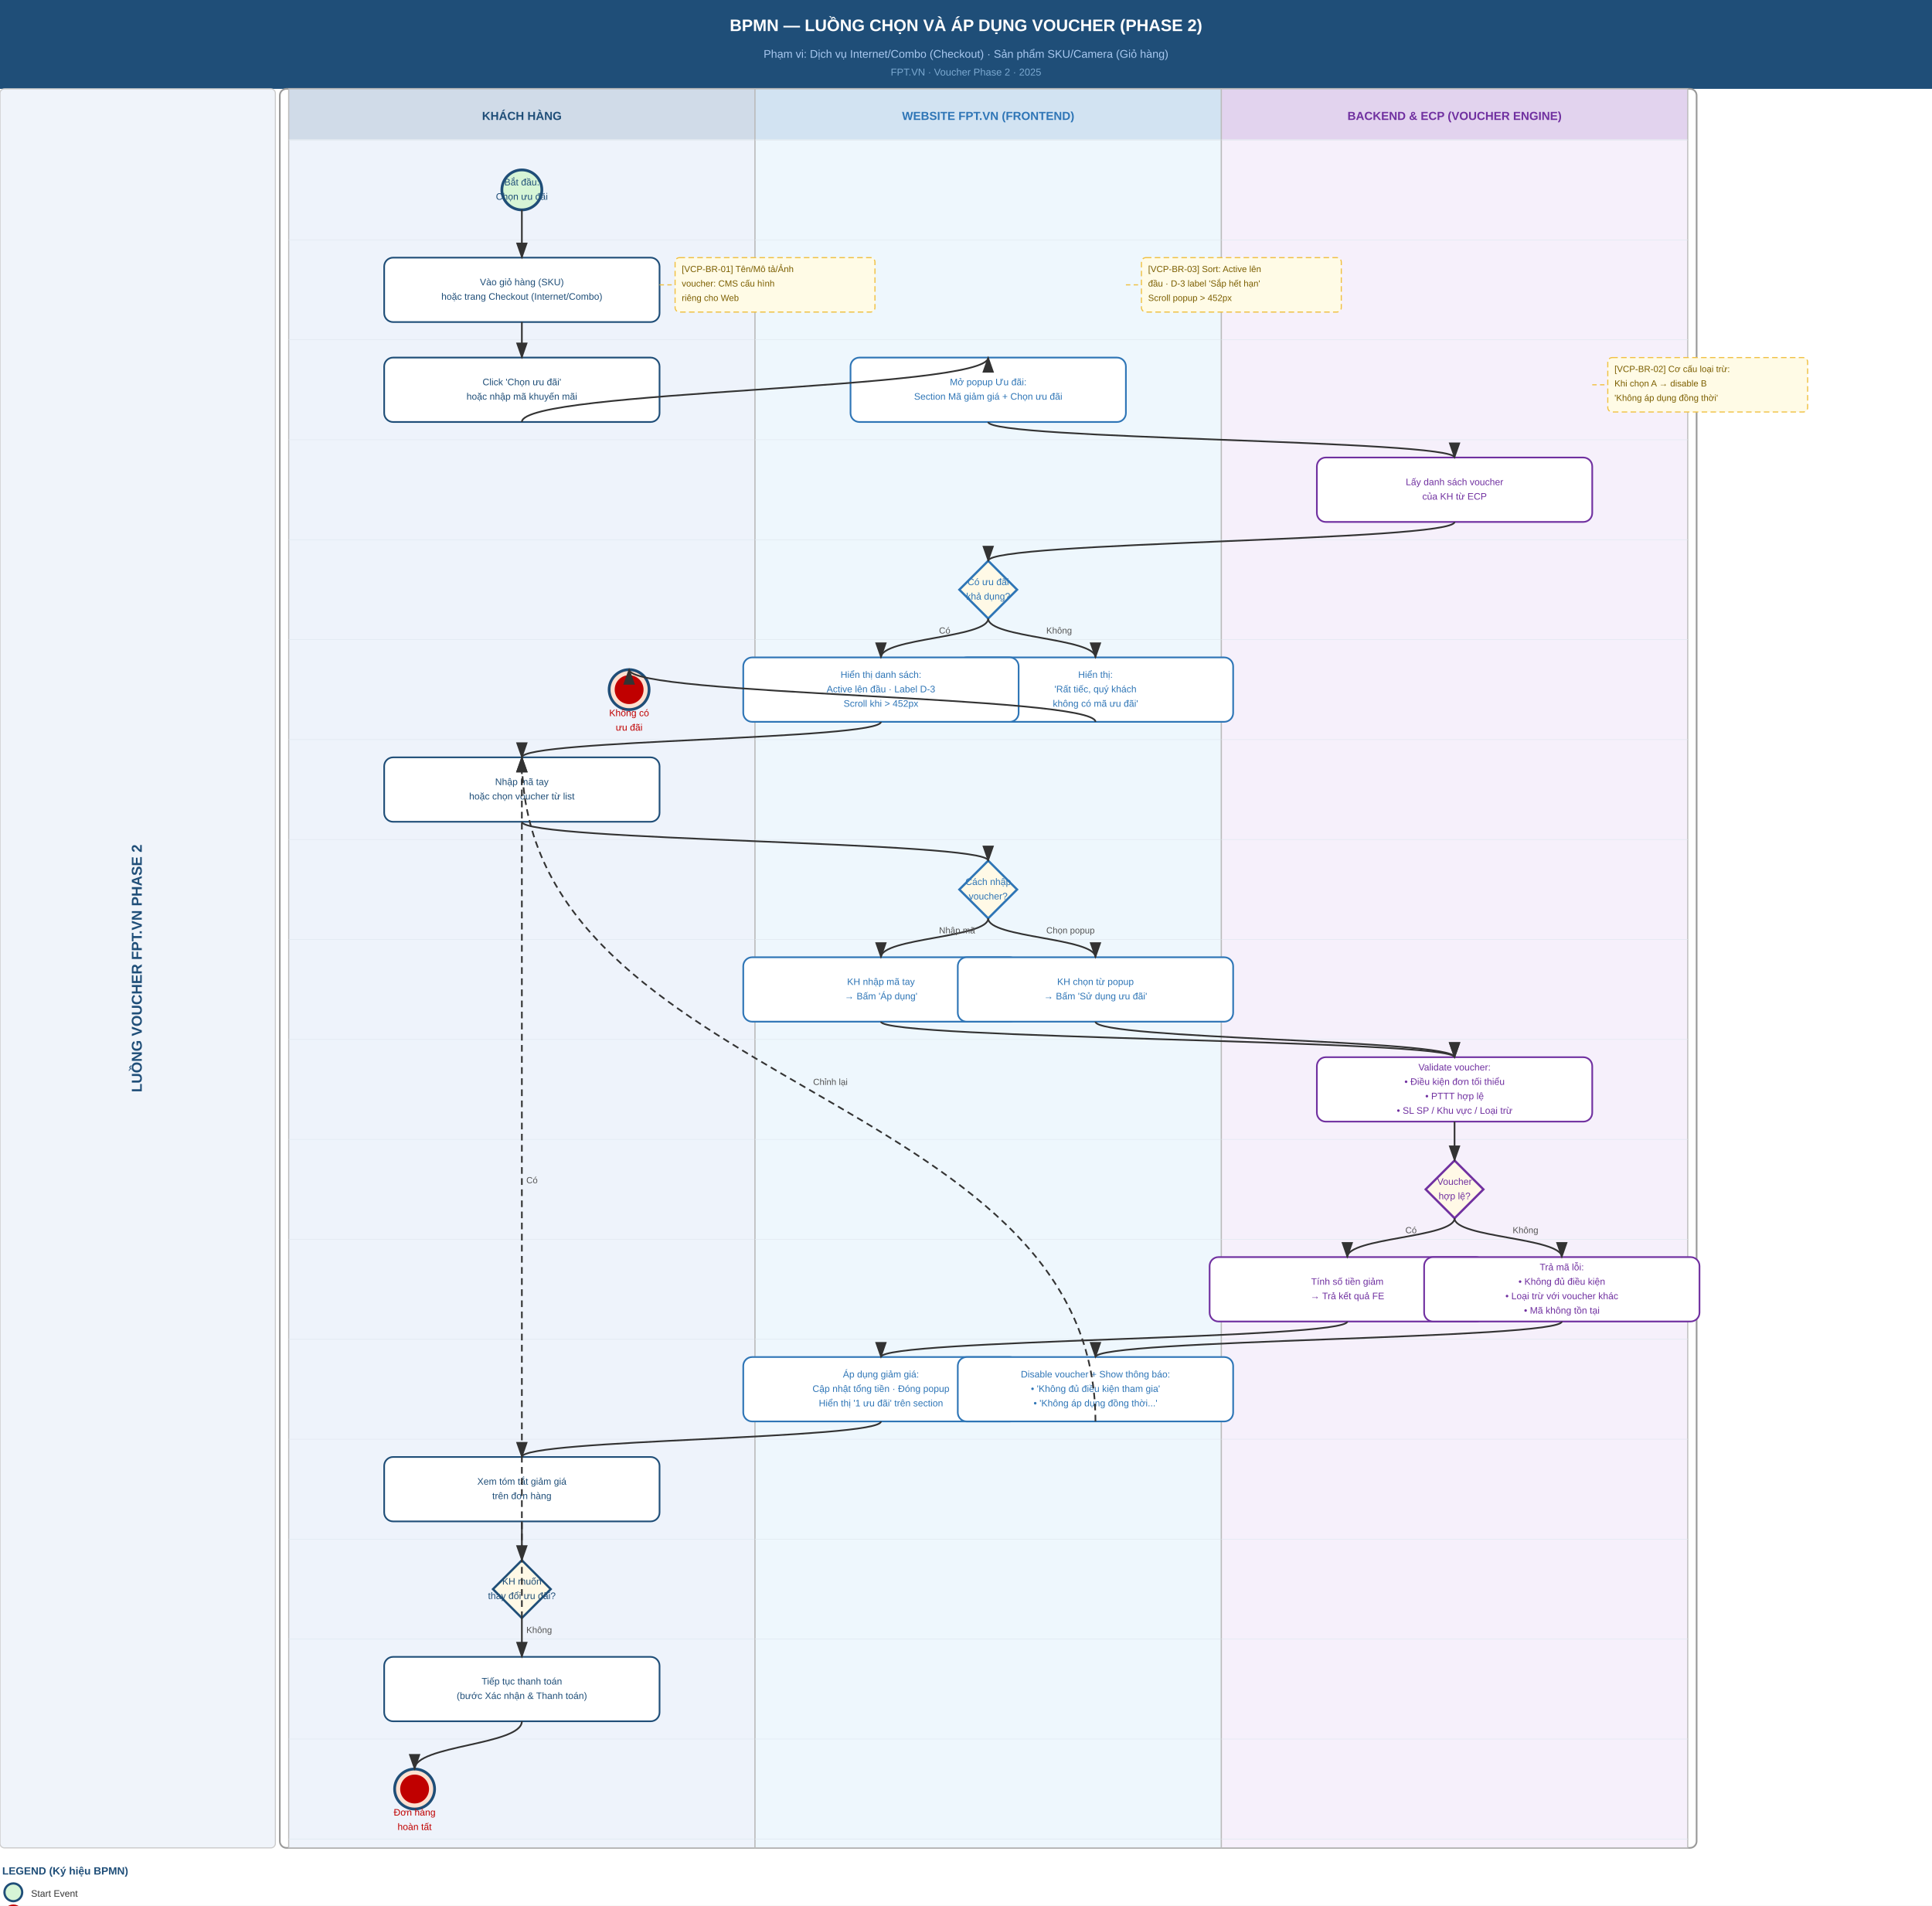
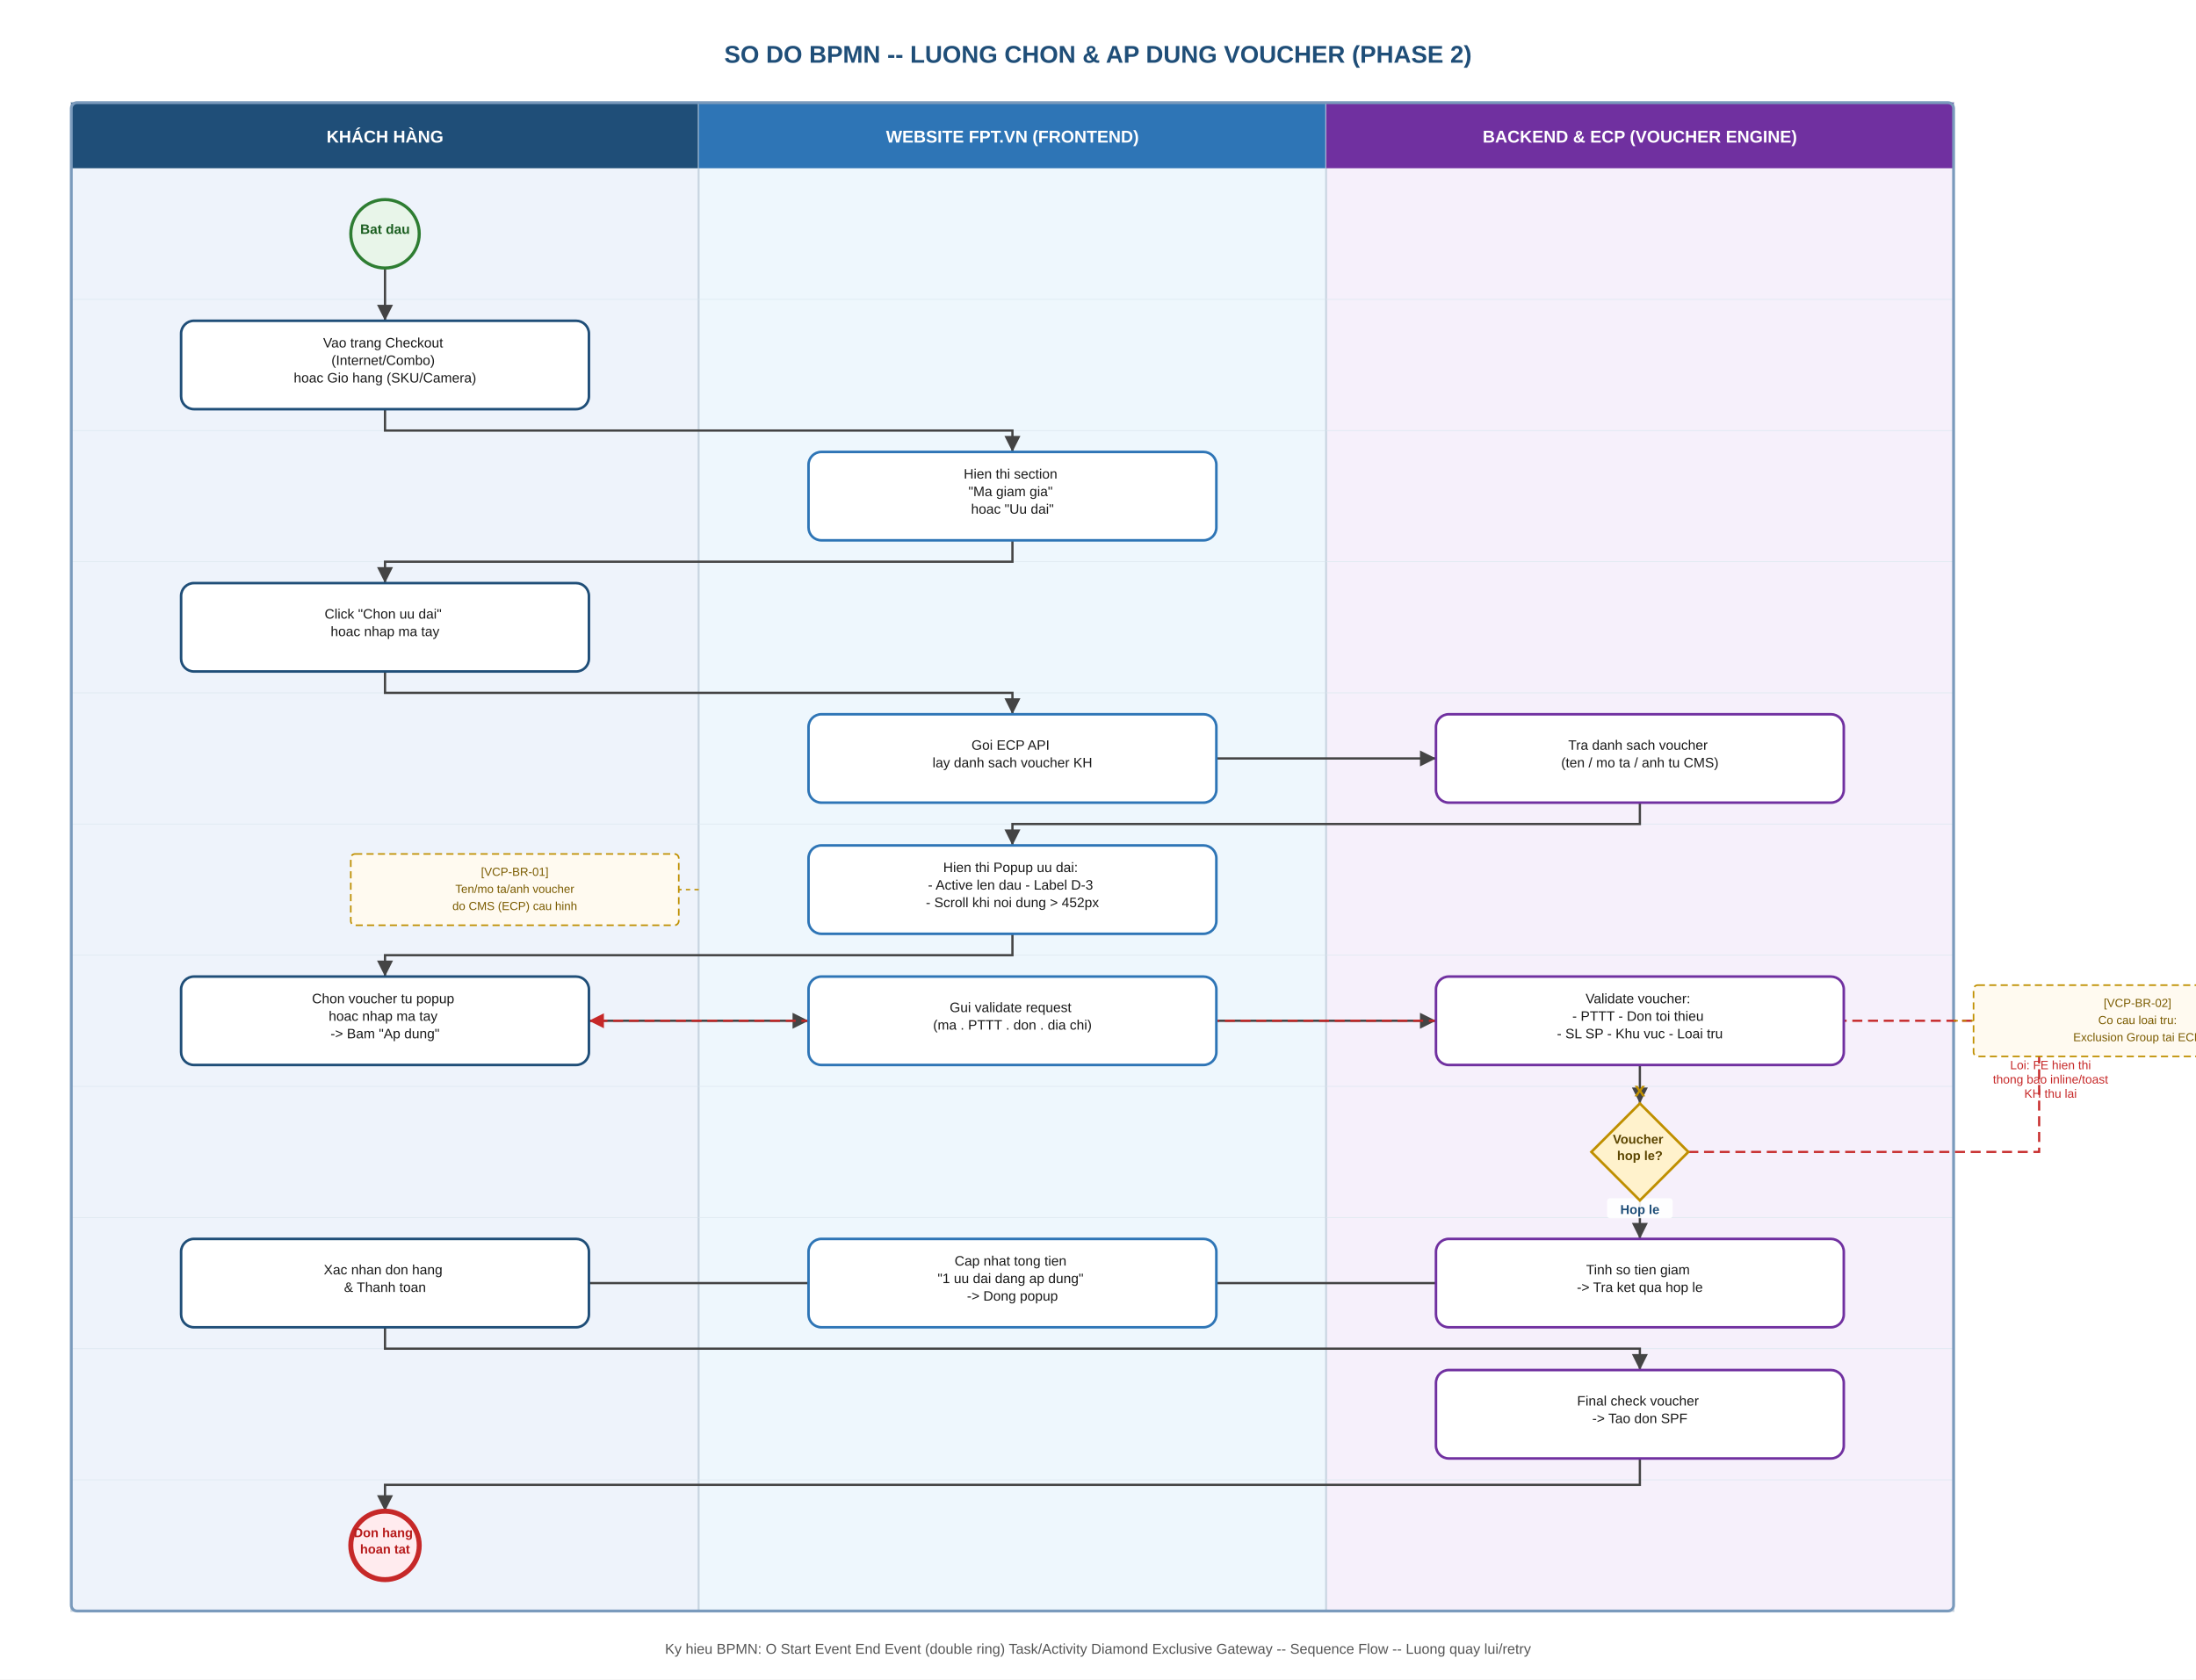
- <svg xmlns="http://www.w3.org/2000/svg" width="1740" height="1716">
+ <svg xmlns="http://www.w3.org/2000/svg" width="1540" height="1178" viewBox="0 0 1540 1178" font-family="Arial, sans-serif">
+   <rect width="1540" height="1178" fill="#ffffff" />
  <defs>
-     <marker id="arr" markerWidth="10" markerHeight="7" refX="9" refY="3.5" orient="auto">
-       <polygon points="0 0, 10 3.5, 0 7" fill="#333" />
+     <marker id="arr" markerWidth="9" markerHeight="7" refX="7" refY="3.5" orient="auto" markerUnits="strokeWidth">
+       <path d="M0,0 L7,3.5 L0,7 Z" fill="#444" />
+     </marker>
+     <marker id="arr_red" markerWidth="9" markerHeight="7" refX="7" refY="3.5" orient="auto" markerUnits="strokeWidth">
+       <path d="M0,0 L7,3.5 L0,7 Z" fill="#c62828" />
    </marker>
  </defs>
-   <rect width="1740" height="1716" fill="white" />
-   <rect x="0" y="0" width="1740" height="80" fill="#1f4e78" />
-   <text x="870" y="28" text-anchor="middle" font-family="Arial" font-size="15" font-weight="bold" fill="white">BPMN — LUỒNG CHỌN VÀ ÁP DỤNG VOUCHER (PHASE 2)</text>
-   <text x="870" y="52" text-anchor="middle" font-family="Arial" font-size="10" fill="#a8c8f0">Phạm vi: Dịch vụ Internet/Combo (Checkout) · Sản phẩm SKU/Camera (Giỏ hàng)</text>
-   <text x="870" y="68" text-anchor="middle" font-family="Arial" font-size="9" fill="#7aa8d0">FPT.VN · Voucher Phase 2 · 2025</text>
-   <rect x="252" y="80" width="1276" height="1584" rx="6" fill="none" stroke="#999" stroke-width="1.5" />
-   <rect x="0" y="80" width="248" height="1584" rx="4" fill="#f0f4fa" stroke="#ccc" stroke-width="1" />
-   <text x="124" y="872" text-anchor="middle" dominant-baseline="middle" font-family="Arial" font-size="13" font-weight="bold" fill="#1f4e78" transform="rotate(-90,124,872)">LUỒNG VOUCHER FPT.VN PHASE 2</text>
-   <rect x="260" y="80" width="420" height="1584" fill="#eef3fb" stroke="#bbb" stroke-width="1" />
-   <rect x="260" y="80" width="420" height="46" fill="#1f4e78" opacity="0.15" stroke="#bbb" stroke-width="1" />
-   <text x="470" y="108" text-anchor="middle" font-family="Arial" font-size="10.5" font-weight="bold" fill="#1f4e78">KHÁCH HÀNG</text>
-   <line x1="260" y1="126" x2="680" y2="126" stroke="#e0e8f0" stroke-width="0.5" />
-   <line x1="260" y1="216" x2="680" y2="216" stroke="#e0e8f0" stroke-width="0.5" />
-   <line x1="260" y1="306" x2="680" y2="306" stroke="#e0e8f0" stroke-width="0.5" />
-   <line x1="260" y1="396" x2="680" y2="396" stroke="#e0e8f0" stroke-width="0.5" />
-   <line x1="260" y1="486" x2="680" y2="486" stroke="#e0e8f0" stroke-width="0.5" />
-   <line x1="260" y1="576" x2="680" y2="576" stroke="#e0e8f0" stroke-width="0.5" />
-   <line x1="260" y1="666" x2="680" y2="666" stroke="#e0e8f0" stroke-width="0.5" />
-   <line x1="260" y1="756" x2="680" y2="756" stroke="#e0e8f0" stroke-width="0.5" />
-   <line x1="260" y1="846" x2="680" y2="846" stroke="#e0e8f0" stroke-width="0.5" />
-   <line x1="260" y1="936" x2="680" y2="936" stroke="#e0e8f0" stroke-width="0.5" />
-   <line x1="260" y1="1026" x2="680" y2="1026" stroke="#e0e8f0" stroke-width="0.5" />
-   <line x1="260" y1="1116" x2="680" y2="1116" stroke="#e0e8f0" stroke-width="0.5" />
-   <line x1="260" y1="1206" x2="680" y2="1206" stroke="#e0e8f0" stroke-width="0.5" />
-   <line x1="260" y1="1296" x2="680" y2="1296" stroke="#e0e8f0" stroke-width="0.5" />
-   <line x1="260" y1="1386" x2="680" y2="1386" stroke="#e0e8f0" stroke-width="0.5" />
-   <line x1="260" y1="1476" x2="680" y2="1476" stroke="#e0e8f0" stroke-width="0.5" />
-   <line x1="260" y1="1566" x2="680" y2="1566" stroke="#e0e8f0" stroke-width="0.5" />
-   <line x1="260" y1="1656" x2="680" y2="1656" stroke="#e0e8f0" stroke-width="0.5" />
-   <rect x="680" y="80" width="420" height="1584" fill="#eef7fd" stroke="#bbb" stroke-width="1" />
-   <rect x="680" y="80" width="420" height="46" fill="#2e75b6" opacity="0.15" stroke="#bbb" stroke-width="1" />
-   <text x="890" y="108" text-anchor="middle" font-family="Arial" font-size="10.5" font-weight="bold" fill="#2e75b6">WEBSITE FPT.VN (FRONTEND)</text>
-   <line x1="680" y1="126" x2="1100" y2="126" stroke="#e0e8f0" stroke-width="0.5" />
-   <line x1="680" y1="216" x2="1100" y2="216" stroke="#e0e8f0" stroke-width="0.5" />
-   <line x1="680" y1="306" x2="1100" y2="306" stroke="#e0e8f0" stroke-width="0.5" />
-   <line x1="680" y1="396" x2="1100" y2="396" stroke="#e0e8f0" stroke-width="0.5" />
-   <line x1="680" y1="486" x2="1100" y2="486" stroke="#e0e8f0" stroke-width="0.5" />
-   <line x1="680" y1="576" x2="1100" y2="576" stroke="#e0e8f0" stroke-width="0.5" />
-   <line x1="680" y1="666" x2="1100" y2="666" stroke="#e0e8f0" stroke-width="0.5" />
-   <line x1="680" y1="756" x2="1100" y2="756" stroke="#e0e8f0" stroke-width="0.5" />
-   <line x1="680" y1="846" x2="1100" y2="846" stroke="#e0e8f0" stroke-width="0.5" />
-   <line x1="680" y1="936" x2="1100" y2="936" stroke="#e0e8f0" stroke-width="0.5" />
-   <line x1="680" y1="1026" x2="1100" y2="1026" stroke="#e0e8f0" stroke-width="0.5" />
-   <line x1="680" y1="1116" x2="1100" y2="1116" stroke="#e0e8f0" stroke-width="0.5" />
-   <line x1="680" y1="1206" x2="1100" y2="1206" stroke="#e0e8f0" stroke-width="0.5" />
-   <line x1="680" y1="1296" x2="1100" y2="1296" stroke="#e0e8f0" stroke-width="0.5" />
-   <line x1="680" y1="1386" x2="1100" y2="1386" stroke="#e0e8f0" stroke-width="0.5" />
-   <line x1="680" y1="1476" x2="1100" y2="1476" stroke="#e0e8f0" stroke-width="0.5" />
-   <line x1="680" y1="1566" x2="1100" y2="1566" stroke="#e0e8f0" stroke-width="0.5" />
-   <line x1="680" y1="1656" x2="1100" y2="1656" stroke="#e0e8f0" stroke-width="0.5" />
-   <rect x="1100" y="80" width="420" height="1584" fill="#f6f0fb" stroke="#bbb" stroke-width="1" />
-   <rect x="1100" y="80" width="420" height="46" fill="#7030a0" opacity="0.15" stroke="#bbb" stroke-width="1" />
-   <text x="1310" y="108" text-anchor="middle" font-family="Arial" font-size="10.5" font-weight="bold" fill="#7030a0">BACKEND &amp; ECP (VOUCHER ENGINE)</text>
-   <line x1="1100" y1="126" x2="1520" y2="126" stroke="#e0e8f0" stroke-width="0.5" />
-   <line x1="1100" y1="216" x2="1520" y2="216" stroke="#e0e8f0" stroke-width="0.5" />
-   <line x1="1100" y1="306" x2="1520" y2="306" stroke="#e0e8f0" stroke-width="0.5" />
-   <line x1="1100" y1="396" x2="1520" y2="396" stroke="#e0e8f0" stroke-width="0.5" />
-   <line x1="1100" y1="486" x2="1520" y2="486" stroke="#e0e8f0" stroke-width="0.5" />
-   <line x1="1100" y1="576" x2="1520" y2="576" stroke="#e0e8f0" stroke-width="0.5" />
-   <line x1="1100" y1="666" x2="1520" y2="666" stroke="#e0e8f0" stroke-width="0.5" />
-   <line x1="1100" y1="756" x2="1520" y2="756" stroke="#e0e8f0" stroke-width="0.5" />
-   <line x1="1100" y1="846" x2="1520" y2="846" stroke="#e0e8f0" stroke-width="0.5" />
-   <line x1="1100" y1="936" x2="1520" y2="936" stroke="#e0e8f0" stroke-width="0.5" />
-   <line x1="1100" y1="1026" x2="1520" y2="1026" stroke="#e0e8f0" stroke-width="0.5" />
-   <line x1="1100" y1="1116" x2="1520" y2="1116" stroke="#e0e8f0" stroke-width="0.5" />
-   <line x1="1100" y1="1206" x2="1520" y2="1206" stroke="#e0e8f0" stroke-width="0.5" />
-   <line x1="1100" y1="1296" x2="1520" y2="1296" stroke="#e0e8f0" stroke-width="0.5" />
-   <line x1="1100" y1="1386" x2="1520" y2="1386" stroke="#e0e8f0" stroke-width="0.5" />
-   <line x1="1100" y1="1476" x2="1520" y2="1476" stroke="#e0e8f0" stroke-width="0.5" />
-   <line x1="1100" y1="1566" x2="1520" y2="1566" stroke="#e0e8f0" stroke-width="0.5" />
-   <line x1="1100" y1="1656" x2="1520" y2="1656" stroke="#e0e8f0" stroke-width="0.5" />
-   <circle cx="470.0" cy="171.0" r="18" fill="#d6f5d6" stroke="#1f4e78" stroke-width="2.5" />
-   <text x="470.0" y="164.5" text-anchor="middle" dominant-baseline="middle" font-family="Arial" font-size="8.5" fill="#1f4e78" font-weight="normal">Bắt đầu:</text>
-   <text x="470.0" y="177.5" text-anchor="middle" dominant-baseline="middle" font-family="Arial" font-size="8.5" fill="#1f4e78" font-weight="normal">Chọn ưu đãi</text>
-   <rect x="346.0" y="232.0" width="248" height="58" rx="8" fill="white" stroke="#1f4e78" stroke-width="1.5" />
-   <text x="470.0" y="254.5" text-anchor="middle" dominant-baseline="middle" font-family="Arial" font-size="8.5" fill="#1f4e78" font-weight="normal">Vào giỏ hàng (SKU)</text>
-   <text x="470.0" y="267.5" text-anchor="middle" dominant-baseline="middle" font-family="Arial" font-size="8.5" fill="#1f4e78" font-weight="normal">hoặc trang Checkout (Internet/Combo)</text>
-   <rect x="346.0" y="322.0" width="248" height="58" rx="8" fill="white" stroke="#1f4e78" stroke-width="1.5" />
-   <text x="470.0" y="344.5" text-anchor="middle" dominant-baseline="middle" font-family="Arial" font-size="8.5" fill="#1f4e78" font-weight="normal">Click 'Chọn ưu đãi'</text>
-   <text x="470.0" y="357.5" text-anchor="middle" dominant-baseline="middle" font-family="Arial" font-size="8.5" fill="#1f4e78" font-weight="normal">hoặc nhập mã khuyến mãi</text>
-   <rect x="766.0" y="322.0" width="248" height="58" rx="8" fill="white" stroke="#2e75b6" stroke-width="1.5" />
-   <text x="890.0" y="344.5" text-anchor="middle" dominant-baseline="middle" font-family="Arial" font-size="8.5" fill="#2e75b6" font-weight="normal">Mở popup Ưu đãi:</text>
-   <text x="890.0" y="357.5" text-anchor="middle" dominant-baseline="middle" font-family="Arial" font-size="8.5" fill="#2e75b6" font-weight="normal">Section Mã giảm giá + Chọn ưu đãi</text>
-   <rect x="1186.0" y="412.0" width="248" height="58" rx="8" fill="white" stroke="#7030a0" stroke-width="1.5" />
-   <text x="1310.0" y="434.5" text-anchor="middle" dominant-baseline="middle" font-family="Arial" font-size="8.5" fill="#7030a0" font-weight="normal">Lấy danh sách voucher</text>
-   <text x="1310.0" y="447.5" text-anchor="middle" dominant-baseline="middle" font-family="Arial" font-size="8.5" fill="#7030a0" font-weight="normal">của KH từ ECP</text>
-   <polygon points="890.0,505.0 916.0,531.0 890.0,557.0 864.0,531.0" fill="#fff9e6" stroke="#2e75b6" stroke-width="2" />
-   <text x="890.0" y="524.5" text-anchor="middle" dominant-baseline="middle" font-family="Arial" font-size="8.5" fill="#2e75b6" font-weight="normal">Có ưu đãi</text>
-   <text x="890.0" y="537.5" text-anchor="middle" dominant-baseline="middle" font-family="Arial" font-size="8.5" fill="#2e75b6" font-weight="normal">khả dụng?</text>
-   <rect x="862.6" y="592.0" width="248" height="58" rx="8" fill="white" stroke="#2e75b6" stroke-width="1.5" />
-   <text x="986.6" y="608.0" text-anchor="middle" dominant-baseline="middle" font-family="Arial" font-size="8.5" fill="#2e75b6" font-weight="normal">Hiển thị:</text>
-   <text x="986.6" y="621.0" text-anchor="middle" dominant-baseline="middle" font-family="Arial" font-size="8.5" fill="#2e75b6" font-weight="normal">'Rất tiếc, quý khách</text>
-   <text x="986.6" y="634.0" text-anchor="middle" dominant-baseline="middle" font-family="Arial" font-size="8.5" fill="#2e75b6" font-weight="normal">không có mã ưu đãi'</text>
-   <rect x="669.4" y="592.0" width="248" height="58" rx="8" fill="white" stroke="#2e75b6" stroke-width="1.5" />
-   <text x="793.4" y="608.0" text-anchor="middle" dominant-baseline="middle" font-family="Arial" font-size="8.5" fill="#2e75b6" font-weight="normal">Hiển thị danh sách:</text>
-   <text x="793.4" y="621.0" text-anchor="middle" dominant-baseline="middle" font-family="Arial" font-size="8.5" fill="#2e75b6" font-weight="normal">Active lên đầu · Label D-3</text>
-   <text x="793.4" y="634.0" text-anchor="middle" dominant-baseline="middle" font-family="Arial" font-size="8.5" fill="#2e75b6" font-weight="normal">Scroll khi &gt; 452px</text>
-   <rect x="346.0" y="682.0" width="248" height="58" rx="8" fill="white" stroke="#1f4e78" stroke-width="1.5" />
-   <text x="470.0" y="704.5" text-anchor="middle" dominant-baseline="middle" font-family="Arial" font-size="8.5" fill="#1f4e78" font-weight="normal">Nhập mã tay</text>
-   <text x="470.0" y="717.5" text-anchor="middle" dominant-baseline="middle" font-family="Arial" font-size="8.5" fill="#1f4e78" font-weight="normal">hoặc chọn voucher từ list</text>
-   <polygon points="890.0,775.0 916.0,801.0 890.0,827.0 864.0,801.0" fill="#fff9e6" stroke="#2e75b6" stroke-width="2" />
-   <text x="890.0" y="794.5" text-anchor="middle" dominant-baseline="middle" font-family="Arial" font-size="8.5" fill="#2e75b6" font-weight="normal">Cách nhập</text>
-   <text x="890.0" y="807.5" text-anchor="middle" dominant-baseline="middle" font-family="Arial" font-size="8.5" fill="#2e75b6" font-weight="normal">voucher?</text>
-   <rect x="669.4" y="862.0" width="248" height="58" rx="8" fill="white" stroke="#2e75b6" stroke-width="1.5" />
-   <text x="793.4" y="884.5" text-anchor="middle" dominant-baseline="middle" font-family="Arial" font-size="8.5" fill="#2e75b6" font-weight="normal">KH nhập mã tay</text>
-   <text x="793.4" y="897.5" text-anchor="middle" dominant-baseline="middle" font-family="Arial" font-size="8.5" fill="#2e75b6" font-weight="normal">→ Bấm 'Áp dụng'</text>
-   <rect x="862.6" y="862.0" width="248" height="58" rx="8" fill="white" stroke="#2e75b6" stroke-width="1.5" />
-   <text x="986.6" y="884.5" text-anchor="middle" dominant-baseline="middle" font-family="Arial" font-size="8.5" fill="#2e75b6" font-weight="normal">KH chọn từ popup</text>
-   <text x="986.6" y="897.5" text-anchor="middle" dominant-baseline="middle" font-family="Arial" font-size="8.5" fill="#2e75b6" font-weight="normal">→ Bấm 'Sử dụng ưu đãi'</text>
-   <rect x="1186.0" y="952.0" width="248" height="58" rx="8" fill="white" stroke="#7030a0" stroke-width="1.5" />
-   <text x="1310.0" y="961.5" text-anchor="middle" dominant-baseline="middle" font-family="Arial" font-size="8.5" fill="#7030a0" font-weight="normal">Validate voucher:</text>
-   <text x="1310.0" y="974.5" text-anchor="middle" dominant-baseline="middle" font-family="Arial" font-size="8.5" fill="#7030a0" font-weight="normal">• Điều kiện đơn tối thiểu</text>
-   <text x="1310.0" y="987.5" text-anchor="middle" dominant-baseline="middle" font-family="Arial" font-size="8.5" fill="#7030a0" font-weight="normal">• PTTT hợp lệ</text>
-   <text x="1310.0" y="1000.5" text-anchor="middle" dominant-baseline="middle" font-family="Arial" font-size="8.5" fill="#7030a0" font-weight="normal">• SL SP / Khu vực / Loại trừ</text>
-   <polygon points="1310.0,1045.0 1336.0,1071.0 1310.0,1097.0 1284.0,1071.0" fill="#fff9e6" stroke="#7030a0" stroke-width="2" />
-   <text x="1310.0" y="1064.5" text-anchor="middle" dominant-baseline="middle" font-family="Arial" font-size="8.5" fill="#7030a0" font-weight="normal">Voucher</text>
-   <text x="1310.0" y="1077.5" text-anchor="middle" dominant-baseline="middle" font-family="Arial" font-size="8.5" fill="#7030a0" font-weight="normal">hợp lệ?</text>
-   <rect x="1089.4" y="1132.0" width="248" height="58" rx="8" fill="white" stroke="#7030a0" stroke-width="1.5" />
-   <text x="1213.4" y="1154.5" text-anchor="middle" dominant-baseline="middle" font-family="Arial" font-size="8.5" fill="#7030a0" font-weight="normal">Tính số tiền giảm</text>
-   <text x="1213.4" y="1167.5" text-anchor="middle" dominant-baseline="middle" font-family="Arial" font-size="8.5" fill="#7030a0" font-weight="normal">→ Trả kết quả FE</text>
-   <rect x="1282.6" y="1132.0" width="248" height="58" rx="8" fill="white" stroke="#7030a0" stroke-width="1.5" />
-   <text x="1406.6" y="1141.5" text-anchor="middle" dominant-baseline="middle" font-family="Arial" font-size="8.5" fill="#7030a0" font-weight="normal">Trả mã lỗi:</text>
-   <text x="1406.6" y="1154.5" text-anchor="middle" dominant-baseline="middle" font-family="Arial" font-size="8.5" fill="#7030a0" font-weight="normal">• Không đủ điều kiện</text>
-   <text x="1406.6" y="1167.5" text-anchor="middle" dominant-baseline="middle" font-family="Arial" font-size="8.5" fill="#7030a0" font-weight="normal">• Loại trừ với voucher khác</text>
-   <text x="1406.6" y="1180.5" text-anchor="middle" dominant-baseline="middle" font-family="Arial" font-size="8.5" fill="#7030a0" font-weight="normal">• Mã không tồn tại</text>
-   <rect x="669.4" y="1222.0" width="248" height="58" rx="8" fill="white" stroke="#2e75b6" stroke-width="1.5" />
-   <text x="793.4" y="1238.0" text-anchor="middle" dominant-baseline="middle" font-family="Arial" font-size="8.5" fill="#2e75b6" font-weight="normal">Áp dụng giảm giá:</text>
-   <text x="793.4" y="1251.0" text-anchor="middle" dominant-baseline="middle" font-family="Arial" font-size="8.5" fill="#2e75b6" font-weight="normal">Cập nhật tổng tiền · Đóng popup</text>
-   <text x="793.4" y="1264.0" text-anchor="middle" dominant-baseline="middle" font-family="Arial" font-size="8.5" fill="#2e75b6" font-weight="normal">Hiển thị '1 ưu đãi' trên section</text>
-   <rect x="862.6" y="1222.0" width="248" height="58" rx="8" fill="white" stroke="#2e75b6" stroke-width="1.5" />
-   <text x="986.6" y="1238.0" text-anchor="middle" dominant-baseline="middle" font-family="Arial" font-size="8.5" fill="#2e75b6" font-weight="normal">Disable voucher + Show thông báo:</text>
-   <text x="986.6" y="1251.0" text-anchor="middle" dominant-baseline="middle" font-family="Arial" font-size="8.5" fill="#2e75b6" font-weight="normal">• 'Không đủ điều kiện tham gia'</text>
-   <text x="986.6" y="1264.0" text-anchor="middle" dominant-baseline="middle" font-family="Arial" font-size="8.5" fill="#2e75b6" font-weight="normal">• 'Không áp dụng đồng thời...'</text>
-   <rect x="346.0" y="1312.0" width="248" height="58" rx="8" fill="white" stroke="#1f4e78" stroke-width="1.5" />
-   <text x="470.0" y="1334.5" text-anchor="middle" dominant-baseline="middle" font-family="Arial" font-size="8.5" fill="#1f4e78" font-weight="normal">Xem tóm tắt giảm giá</text>
-   <text x="470.0" y="1347.5" text-anchor="middle" dominant-baseline="middle" font-family="Arial" font-size="8.5" fill="#1f4e78" font-weight="normal">trên đơn hàng</text>
-   <polygon points="470.0,1405.0 496.0,1431.0 470.0,1457.0 444.0,1431.0" fill="#fff9e6" stroke="#1f4e78" stroke-width="2" />
-   <text x="470.0" y="1424.5" text-anchor="middle" dominant-baseline="middle" font-family="Arial" font-size="8.5" fill="#1f4e78" font-weight="normal">KH muốn</text>
-   <text x="470.0" y="1437.5" text-anchor="middle" dominant-baseline="middle" font-family="Arial" font-size="8.5" fill="#1f4e78" font-weight="normal">thay đổi ưu đãi?</text>
-   <rect x="346.0" y="1492.0" width="248" height="58" rx="8" fill="white" stroke="#1f4e78" stroke-width="1.5" />
-   <text x="470.0" y="1514.5" text-anchor="middle" dominant-baseline="middle" font-family="Arial" font-size="8.5" fill="#1f4e78" font-weight="normal">Tiếp tục thanh toán</text>
-   <text x="470.0" y="1527.5" text-anchor="middle" dominant-baseline="middle" font-family="Arial" font-size="8.5" fill="#1f4e78" font-weight="normal">(bước Xác nhận &amp; Thanh toán)</text>
-   <circle cx="373.4" cy="1611.0" r="18" fill="#fde0d0" stroke="#1f4e78" stroke-width="2.5" />
-   <circle cx="373.4" cy="1611.0" r="13" fill="#c00000" stroke="#c00000" stroke-width="0" />
-   <text x="373.4" y="1632.5" text-anchor="middle" dominant-baseline="middle" font-family="Arial" font-size="8.5" fill="#c00000" font-weight="normal">Đơn hàng</text>
-   <text x="373.4" y="1645.5" text-anchor="middle" dominant-baseline="middle" font-family="Arial" font-size="8.5" fill="#c00000" font-weight="normal">hoàn tất</text>
-   <circle cx="566.6" cy="621.0" r="18" fill="#fde0d0" stroke="#1f4e78" stroke-width="2.5" />
-   <circle cx="566.6" cy="621.0" r="13" fill="#c00000" stroke="#c00000" stroke-width="0" />
-   <text x="566.6" y="642.5" text-anchor="middle" dominant-baseline="middle" font-family="Arial" font-size="8.5" fill="#c00000" font-weight="normal">Không có</text>
-   <text x="566.6" y="655.5" text-anchor="middle" dominant-baseline="middle" font-family="Arial" font-size="8.5" fill="#c00000" font-weight="normal">ưu đãi</text>
-   <path d="M470.0,189.0 L470.0,232.0" fill="none" stroke="#333" stroke-width="1.5" marker-end="url(#arr)" />
-   <path d="M470.0,290.0 L470.0,322.0" fill="none" stroke="#333" stroke-width="1.5" marker-end="url(#arr)" />
-   <path d="M470.0,380.0 C470.0,351.0 890.0,351.0 890.0,322.0" fill="none" stroke="#333" stroke-width="1.5" marker-end="url(#arr)" />
-   <path d="M890.0,380.0 C890.0,396.0 1310.0,396.0 1310.0,412.0" fill="none" stroke="#333" stroke-width="1.5" marker-end="url(#arr)" />
-   <path d="M1310.0,470.0 C1310.0,487.5 890.0,487.5 890.0,505.0" fill="none" stroke="#333" stroke-width="1.5" marker-end="url(#arr)" />
-   <path d="M890.0,557.0 C890.0,574.5 793.4,574.5 793.4,592.0" fill="none" stroke="#333" stroke-width="1.5" marker-end="url(#arr)" />
-   <text x="845.7" y="570.5" font-family="Arial" font-size="8" fill="#555">Có</text>
-   <path d="M890.0,557.0 C890.0,574.5 986.6,574.5 986.6,592.0" fill="none" stroke="#333" stroke-width="1.5" marker-end="url(#arr)" />
-   <text x="942.3" y="570.5" font-family="Arial" font-size="8" fill="#555">Không</text>
-   <path d="M986.6,650.0 C986.6,626.5 566.6,626.5 566.6,603.0" fill="none" stroke="#333" stroke-width="1.5" marker-end="url(#arr)" />
-   <path d="M793.4,650.0 C793.4,666.0 470.0,666.0 470.0,682.0" fill="none" stroke="#333" stroke-width="1.5" marker-end="url(#arr)" />
-   <path d="M470.0,740.0 C470.0,757.5 890.0,757.5 890.0,775.0" fill="none" stroke="#333" stroke-width="1.5" marker-end="url(#arr)" />
-   <path d="M890.0,827.0 C890.0,844.5 793.4,844.5 793.4,862.0" fill="none" stroke="#333" stroke-width="1.5" marker-end="url(#arr)" />
-   <text x="845.7" y="840.5" font-family="Arial" font-size="8" fill="#555">Nhập mã</text>
-   <path d="M890.0,827.0 C890.0,844.5 986.6,844.5 986.6,862.0" fill="none" stroke="#333" stroke-width="1.5" marker-end="url(#arr)" />
-   <text x="942.3" y="840.5" font-family="Arial" font-size="8" fill="#555">Chọn popup</text>
-   <path d="M793.4,920.0 C793.4,936.0 1310.0,936.0 1310.0,952.0" fill="none" stroke="#333" stroke-width="1.5" marker-end="url(#arr)" />
-   <path d="M986.6,920.0 C986.6,936.0 1310.0,936.0 1310.0,952.0" fill="none" stroke="#333" stroke-width="1.5" marker-end="url(#arr)" />
-   <path d="M1310.0,1010.0 L1310.0,1045.0" fill="none" stroke="#333" stroke-width="1.5" marker-end="url(#arr)" />
-   <path d="M1310.0,1097.0 C1310.0,1114.5 1213.4,1114.5 1213.4,1132.0" fill="none" stroke="#333" stroke-width="1.5" marker-end="url(#arr)" />
-   <text x="1265.7" y="1110.5" font-family="Arial" font-size="8" fill="#555">Có</text>
-   <path d="M1310.0,1097.0 C1310.0,1114.5 1406.6,1114.5 1406.6,1132.0" fill="none" stroke="#333" stroke-width="1.5" marker-end="url(#arr)" />
-   <text x="1362.3" y="1110.5" font-family="Arial" font-size="8" fill="#555">Không</text>
-   <path d="M1213.4,1190.0 C1213.4,1206.0 793.4,1206.0 793.4,1222.0" fill="none" stroke="#333" stroke-width="1.5" marker-end="url(#arr)" />
-   <path d="M1406.6,1190.0 C1406.6,1206.0 986.6,1206.0 986.6,1222.0" fill="none" stroke="#333" stroke-width="1.5" marker-end="url(#arr)" />
-   <path d="M793.4,1280.0 C793.4,1296.0 470.0,1296.0 470.0,1312.0" fill="none" stroke="#333" stroke-width="1.5" marker-end="url(#arr)" />
-   <path d="M986.6,1280.0 C986.6,981.0 470.0,981.0 470.0,682.0" fill="none" stroke="#333" stroke-width="1.5" stroke-dasharray="6,4" marker-end="url(#arr)" />
-   <text x="732.3" y="977.0" font-family="Arial" font-size="8" fill="#555">Chỉnh lại</text>
-   <path d="M470.0,1370.0 L470.0,1405.0" fill="none" stroke="#333" stroke-width="1.5" marker-end="url(#arr)" />
-   <path d="M470.0,1457.0 L470.0,682.0" fill="none" stroke="#333" stroke-width="1.5" stroke-dasharray="6,4" marker-end="url(#arr)" />
-   <text x="474.0" y="1065.5" font-family="Arial" font-size="8" fill="#555">Có</text>
-   <path d="M470.0,1457.0 L470.0,1492.0" fill="none" stroke="#333" stroke-width="1.5" marker-end="url(#arr)" />
-   <text x="474.0" y="1470.5" font-family="Arial" font-size="8" fill="#555">Không</text>
-   <path d="M470.0,1550.0 C470.0,1571.5 373.4,1571.5 373.4,1593.0" fill="none" stroke="#333" stroke-width="1.5" marker-end="url(#arr)" />
-   <rect x="608.0" y="232.0" width="180" height="49" rx="4" fill="#fffbe6" stroke="#f0c040" stroke-width="1" stroke-dasharray="5,3" />
-   <line x1="594.0" y1="256.5" x2="608.0" y2="256.5" stroke="#f0c040" stroke-width="1" stroke-dasharray="4,3" />
-   <text x="614.0" y="245.0" font-family="Arial" font-size="8" fill="#7b5e00">[VCP-BR-01] Tên/Mô tả/Ảnh</text>
-   <text x="614.0" y="258.0" font-family="Arial" font-size="8" fill="#7b5e00">voucher: CMS cấu hình</text>
-   <text x="614.0" y="271.0" font-family="Arial" font-size="8" fill="#7b5e00">riêng cho Web</text>
-   <rect x="1448.0" y="322.0" width="180" height="49" rx="4" fill="#fffbe6" stroke="#f0c040" stroke-width="1" stroke-dasharray="5,3" />
-   <line x1="1434.0" y1="346.5" x2="1448.0" y2="346.5" stroke="#f0c040" stroke-width="1" stroke-dasharray="4,3" />
-   <text x="1454.0" y="335.0" font-family="Arial" font-size="8" fill="#7b5e00">[VCP-BR-02] Cơ cấu loại trừ:</text>
-   <text x="1454.0" y="348.0" font-family="Arial" font-size="8" fill="#7b5e00">Khi chọn A → disable B</text>
-   <text x="1454.0" y="361.0" font-family="Arial" font-size="8" fill="#7b5e00">'Không áp dụng đồng thời'</text>
-   <rect x="1028.0" y="232.0" width="180" height="49" rx="4" fill="#fffbe6" stroke="#f0c040" stroke-width="1" stroke-dasharray="5,3" />
-   <line x1="1014.0" y1="256.5" x2="1028.0" y2="256.5" stroke="#f0c040" stroke-width="1" stroke-dasharray="4,3" />
-   <text x="1034.0" y="245.0" font-family="Arial" font-size="8" fill="#7b5e00">[VCP-BR-03] Sort: Active lên</text>
-   <text x="1034.0" y="258.0" font-family="Arial" font-size="8" fill="#7b5e00">đầu · D-3 label 'Sắp hết hạn'</text>
-   <text x="1034.0" y="271.0" font-family="Arial" font-size="8" fill="#7b5e00">Scroll popup &gt; 452px</text>
-   <text x="2" y="1688" font-family="Arial" font-size="9.5" font-weight="bold" fill="#1f4e78">LEGEND (Ký hiệu BPMN)</text>
-   <circle cx="12" cy="1704" r="8" fill="#d6f5d6" stroke="#1f4e78" stroke-width="2" />
-   <text x="28" y="1708" font-family="Arial" font-size="8.5" fill="#333">Start Event</text>
-   <circle cx="12" cy="1724" r="8" fill="#fde0d0" stroke="#c00000" stroke-width="2" />
-   <circle cx="12" cy="1724" r="5" fill="#c00000" stroke="#c00000" stroke-width="0" />
-   <text x="28" y="1728" font-family="Arial" font-size="8.5" fill="#333">End Event</text>
-   <rect x="-3.0" y="1737.0" width="30" height="14" rx="3" fill="white" stroke="#2e75b6" stroke-width="1.5" />
-   <text x="28" y="1748" font-family="Arial" font-size="8.5" fill="#333">Task / Activity</text>
-   <polygon points="12,1754 22,1764 12,1774 2,1764" fill="#fff9e6" stroke="#7030a0" stroke-width="1.5" />
-   <text x="28" y="1768" font-family="Arial" font-size="8.5" fill="#333">Exclusive Gateway (×)</text>
-   <rect x="5" y="1777" width="14" height="14" rx="2" fill="#fffbe6" stroke="#f0c040" stroke-width="1" stroke-dasharray="4,2" />
-   <text x="28" y="1788" font-family="Arial" font-size="8.5" fill="#333">Text Annotation (BR)</text>
-   <line x1="5" y1="1804" x2="22" y2="1804" stroke="#333" stroke-width="1.5" stroke-dasharray="5,3" marker-end="url(#arr)" />
-   <text x="28" y="1808" font-family="Arial" font-size="8.5" fill="#333">Luồng quay lui (nét đứt)</text>
+   <text x="770.0" y="44" font-size="17" font-weight="bold" fill="#1f4e78" text-anchor="middle">SO DO BPMN -- LUONG CHON &amp; AP DUNG VOUCHER (PHASE 2)</text>
+   <rect x="50" y="72" width="440" height="1058" fill="#eef3fb" stroke="#c8d4e0" stroke-width="1.2" />
+   <rect x="50" y="72" width="440" height="46" fill="#1f4e78" />
+   <text x="270.0" y="100.0" font-size="12" font-weight="bold" fill="#ffffff" text-anchor="middle">KHÁCH HÀNG</text>
+   <line x1="50" y1="210" x2="490" y2="210" stroke="#dde8f0" stroke-width="0.5" />
+   <line x1="50" y1="302" x2="490" y2="302" stroke="#dde8f0" stroke-width="0.5" />
+   <line x1="50" y1="394" x2="490" y2="394" stroke="#dde8f0" stroke-width="0.5" />
+   <line x1="50" y1="486" x2="490" y2="486" stroke="#dde8f0" stroke-width="0.5" />
+   <line x1="50" y1="578" x2="490" y2="578" stroke="#dde8f0" stroke-width="0.5" />
+   <line x1="50" y1="670" x2="490" y2="670" stroke="#dde8f0" stroke-width="0.5" />
+   <line x1="50" y1="762" x2="490" y2="762" stroke="#dde8f0" stroke-width="0.5" />
+   <line x1="50" y1="854" x2="490" y2="854" stroke="#dde8f0" stroke-width="0.5" />
+   <line x1="50" y1="946" x2="490" y2="946" stroke="#dde8f0" stroke-width="0.5" />
+   <line x1="50" y1="1038" x2="490" y2="1038" stroke="#dde8f0" stroke-width="0.5" />
+   <rect x="490" y="72" width="440" height="1058" fill="#eef7fd" stroke="#c8d4e0" stroke-width="1.2" />
+   <rect x="490" y="72" width="440" height="46" fill="#2e75b6" />
+   <text x="710.0" y="100.0" font-size="12" font-weight="bold" fill="#ffffff" text-anchor="middle">WEBSITE FPT.VN  (FRONTEND)</text>
+   <line x1="490" y1="210" x2="930" y2="210" stroke="#dde8f0" stroke-width="0.5" />
+   <line x1="490" y1="302" x2="930" y2="302" stroke="#dde8f0" stroke-width="0.5" />
+   <line x1="490" y1="394" x2="930" y2="394" stroke="#dde8f0" stroke-width="0.5" />
+   <line x1="490" y1="486" x2="930" y2="486" stroke="#dde8f0" stroke-width="0.5" />
+   <line x1="490" y1="578" x2="930" y2="578" stroke="#dde8f0" stroke-width="0.5" />
+   <line x1="490" y1="670" x2="930" y2="670" stroke="#dde8f0" stroke-width="0.5" />
+   <line x1="490" y1="762" x2="930" y2="762" stroke="#dde8f0" stroke-width="0.5" />
+   <line x1="490" y1="854" x2="930" y2="854" stroke="#dde8f0" stroke-width="0.5" />
+   <line x1="490" y1="946" x2="930" y2="946" stroke="#dde8f0" stroke-width="0.5" />
+   <line x1="490" y1="1038" x2="930" y2="1038" stroke="#dde8f0" stroke-width="0.5" />
+   <rect x="930" y="72" width="440" height="1058" fill="#f6f0fb" stroke="#c8d4e0" stroke-width="1.2" />
+   <rect x="930" y="72" width="440" height="46" fill="#7030a0" />
+   <text x="1150.0" y="100.0" font-size="12" font-weight="bold" fill="#ffffff" text-anchor="middle">BACKEND  &amp;  ECP  (VOUCHER ENGINE)</text>
+   <line x1="930" y1="210" x2="1370" y2="210" stroke="#dde8f0" stroke-width="0.5" />
+   <line x1="930" y1="302" x2="1370" y2="302" stroke="#dde8f0" stroke-width="0.5" />
+   <line x1="930" y1="394" x2="1370" y2="394" stroke="#dde8f0" stroke-width="0.5" />
+   <line x1="930" y1="486" x2="1370" y2="486" stroke="#dde8f0" stroke-width="0.5" />
+   <line x1="930" y1="578" x2="1370" y2="578" stroke="#dde8f0" stroke-width="0.5" />
+   <line x1="930" y1="670" x2="1370" y2="670" stroke="#dde8f0" stroke-width="0.5" />
+   <line x1="930" y1="762" x2="1370" y2="762" stroke="#dde8f0" stroke-width="0.5" />
+   <line x1="930" y1="854" x2="1370" y2="854" stroke="#dde8f0" stroke-width="0.5" />
+   <line x1="930" y1="946" x2="1370" y2="946" stroke="#dde8f0" stroke-width="0.5" />
+   <line x1="930" y1="1038" x2="1370" y2="1038" stroke="#dde8f0" stroke-width="0.5" />
+   <rect x="50" y="72" width="1320" height="1058" fill="none" stroke="#7a9abc" stroke-width="2" rx="4" />
+   <path d="M270.0,188.0 L270.0,206.5 L270.0,206.5 L270.0,225.0" fill="none" stroke="#444" stroke-width="1.6" marker-end="url(#arr)" />
+   <path d="M270.0,287.0 L270.0,302.0 L710.0,302.0 L710.0,317.0" fill="none" stroke="#444" stroke-width="1.6" marker-end="url(#arr)" />
+   <path d="M710.0,379.0 L710.0,394.0 L270.0,394.0 L270.0,409.0" fill="none" stroke="#444" stroke-width="1.6" marker-end="url(#arr)" />
+   <path d="M270.0,471.0 L270.0,486.0 L710.0,486.0 L710.0,501.0" fill="none" stroke="#444" stroke-width="1.6" marker-end="url(#arr)" />
+   <path d="M853.0,532.0 L1007.0,532.0" fill="none" stroke="#444" stroke-width="1.6" marker-end="url(#arr)" />
+   <path d="M1150.0,563.0 L1150.0,578.0 L710.0,578.0 L710.0,593.0" fill="none" stroke="#444" stroke-width="1.6" marker-end="url(#arr)" />
+   <path d="M710.0,655.0 L710.0,670.0 L270.0,670.0 L270.0,685.0" fill="none" stroke="#444" stroke-width="1.6" marker-end="url(#arr)" />
+   <path d="M413.0,716.0 L567.0,716.0" fill="none" stroke="#444" stroke-width="1.6" marker-end="url(#arr)" />
+   <path d="M853.0,716.0 L1007.0,716.0" fill="none" stroke="#444" stroke-width="1.6" marker-end="url(#arr)" />
+   <path d="M1150.0,747.0 L1150.0,760.5 L1150.0,760.5 L1150.0,774.0" fill="none" stroke="#444" stroke-width="1.6" marker-end="url(#arr)" />
+   <path d="M1150.0,842.0 L1150.0,855.5 L1150.0,855.5 L1150.0,869.0" fill="none" stroke="#444" stroke-width="1.6" marker-end="url(#arr)" />
+   <rect x="1127.0" y="840.5" width="46.0" height="14" fill="#ffffff" opacity="0.9" rx="2" />
+   <text x="1150.0" y="851.5" font-size="9" fill="#1f4e78" text-anchor="middle" font-weight="bold">Hop le</text>
+   <path d="M1293.0,900.0 L567.0,900.0" fill="none" stroke="#444" stroke-width="1.6" marker-end="url(#arr)" />
+   <path d="M853.0,900.0 L127.0,900.0" fill="none" stroke="#444" stroke-width="1.6" marker-end="url(#arr)" />
+   <path d="M270.0,931.0 L270.0,946.0 L1150.0,946.0 L1150.0,961.0" fill="none" stroke="#444" stroke-width="1.6" marker-end="url(#arr)" />
+   <path d="M1150.0,1023.0 L1150.0,1041.5 L270.0,1041.5 L270.0,1060.0" fill="none" stroke="#444" stroke-width="1.6" marker-end="url(#arr)" />
+   <path d="M1184.0,808.0 L1430.0,808.0 L1430.0,716.0 L413.0,716.0" fill="none" stroke="#c62828" stroke-width="1.5" stroke-dasharray="7,4" marker-end="url(#arr_red)" />
+   <text x="1438.0" y="750.0" font-size="8.5" fill="#c62828" text-anchor="middle">Loi: FE hien thi</text>
+   <text x="1438.0" y="760.0" font-size="8.5" fill="#c62828" text-anchor="middle">thong bao inline/toast</text>
+   <text x="1438.0" y="770.0" font-size="8.5" fill="#c62828" text-anchor="middle">KH thu lai</text>
+   <path d="M490.0,624.0 L476.0,624.0" stroke="#bf8f00" stroke-width="1" stroke-dasharray="3,3" />
+   <rect x="246.0" y="599.0" width="230" height="50" fill="#fffaf0" stroke="#bf8f00" stroke-width="1.1" stroke-dasharray="5,3" rx="3" />
+   <text x="361.0" y="612.0" font-size="8.2" fill="#7a5b00" text-anchor="middle" dominant-baseline="middle">[VCP-BR-01]</text>
+   <text x="361.0" y="624.0" font-size="8.2" fill="#7a5b00" text-anchor="middle" dominant-baseline="middle">Ten/mo ta/anh voucher</text>
+   <text x="361.0" y="636.0" font-size="8.2" fill="#7a5b00" text-anchor="middle" dominant-baseline="middle">do CMS (ECP) cau hinh</text>
+   <path d="M1370.0,716.0 L1384.0,716.0" stroke="#bf8f00" stroke-width="1" stroke-dasharray="3,3" />
+   <rect x="1384.0" y="691.0" width="230" height="50" fill="#fffaf0" stroke="#bf8f00" stroke-width="1.1" stroke-dasharray="5,3" rx="3" />
+   <text x="1499.0" y="704.0" font-size="8.2" fill="#7a5b00" text-anchor="middle" dominant-baseline="middle">[VCP-BR-02]</text>
+   <text x="1499.0" y="716.0" font-size="8.2" fill="#7a5b00" text-anchor="middle" dominant-baseline="middle">Co cau loai tru:</text>
+   <text x="1499.0" y="728.0" font-size="8.2" fill="#7a5b00" text-anchor="middle" dominant-baseline="middle">Exclusion Group tai ECP</text>
+   <circle cx="270.0" cy="164.0" r="24" fill="#e8f5e9" stroke="#2e7d32" stroke-width="2.2" />
+   <text x="270.0" y="164.0" font-size="9.5" fill="#1b5e20" font-weight="bold" text-anchor="middle">
+     <tspan x="270.0">Bat dau</tspan>
+   </text>
+   <rect x="127.0" y="225.0" width="286" height="62" rx="9" fill="#ffffff" stroke="#1f4e78" stroke-width="1.8" />
+   <text x="270.0" y="243.7" font-size="9.6" fill="#1a1a1a" font-weight="normal" text-anchor="middle">
+     <tspan x="270.0">Vao trang Checkout</tspan>
+     <tspan x="270.0" dy="12.3">(Internet/Combo)</tspan>
+     <tspan x="270.0" dy="12.3">hoac Gio hang (SKU/Camera)</tspan>
+   </text>
+   <rect x="567.0" y="317.0" width="286" height="62" rx="9" fill="#ffffff" stroke="#2e75b6" stroke-width="1.8" />
+   <text x="710.0" y="335.7" font-size="9.6" fill="#1a1a1a" font-weight="normal" text-anchor="middle">
+     <tspan x="710.0">Hien thi section</tspan>
+     <tspan x="710.0" dy="12.3">"Ma giam gia"</tspan>
+     <tspan x="710.0" dy="12.3">hoac "Uu dai"</tspan>
+   </text>
+   <rect x="127.0" y="409.0" width="286" height="62" rx="9" fill="#ffffff" stroke="#1f4e78" stroke-width="1.8" />
+   <text x="270.0" y="433.9" font-size="9.6" fill="#1a1a1a" font-weight="normal" text-anchor="middle">
+     <tspan x="270.0">Click "Chon uu dai"</tspan>
+     <tspan x="270.0" dy="12.3">hoac nhap ma tay</tspan>
+   </text>
+   <rect x="567.0" y="501.0" width="286" height="62" rx="9" fill="#ffffff" stroke="#2e75b6" stroke-width="1.8" />
+   <text x="710.0" y="525.9" font-size="9.6" fill="#1a1a1a" font-weight="normal" text-anchor="middle">
+     <tspan x="710.0">Goi ECP API</tspan>
+     <tspan x="710.0" dy="12.3">lay danh sach voucher KH</tspan>
+   </text>
+   <rect x="1007.0" y="501.0" width="286" height="62" rx="9" fill="#ffffff" stroke="#7030a0" stroke-width="1.8" />
+   <text x="1150.0" y="525.9" font-size="9.6" fill="#1a1a1a" font-weight="normal" text-anchor="middle">
+     <tspan x="1150.0">Tra danh sach voucher</tspan>
+     <tspan x="1150.0" dy="12.3">(ten / mo ta / anh tu CMS)</tspan>
+   </text>
+   <rect x="567.0" y="593.0" width="286" height="62" rx="9" fill="#ffffff" stroke="#2e75b6" stroke-width="1.8" />
+   <text x="710.0" y="611.7" font-size="9.6" fill="#1a1a1a" font-weight="normal" text-anchor="middle">
+     <tspan x="710.0">Hien thi Popup uu dai:</tspan>
+     <tspan x="710.0" dy="12.3">- Active len dau  -  Label D-3</tspan>
+     <tspan x="710.0" dy="12.3">- Scroll khi noi dung &gt; 452px</tspan>
+   </text>
+   <rect x="127.0" y="685.0" width="286" height="62" rx="9" fill="#ffffff" stroke="#1f4e78" stroke-width="1.8" />
+   <text x="270.0" y="703.7" font-size="9.6" fill="#1a1a1a" font-weight="normal" text-anchor="middle">
+     <tspan x="270.0">Chon voucher tu popup</tspan>
+     <tspan x="270.0" dy="12.3">hoac nhap ma tay</tspan>
+     <tspan x="270.0" dy="12.3">-&gt;  Bam "Ap dung"</tspan>
+   </text>
+   <rect x="567.0" y="685.0" width="286" height="62" rx="9" fill="#ffffff" stroke="#2e75b6" stroke-width="1.8" />
+   <text x="710.0" y="709.9" font-size="9.6" fill="#1a1a1a" font-weight="normal" text-anchor="middle">
+     <tspan x="710.0">Gui validate request</tspan>
+     <tspan x="710.0" dy="12.3">(ma  .  PTTT  .  don  .  dia chi)</tspan>
+   </text>
+   <rect x="1007.0" y="685.0" width="286" height="62" rx="9" fill="#ffffff" stroke="#7030a0" stroke-width="1.8" />
+   <text x="1150.0" y="703.7" font-size="9.6" fill="#1a1a1a" font-weight="normal" text-anchor="middle">
+     <tspan x="1150.0">Validate voucher:</tspan>
+     <tspan x="1150.0" dy="12.3">- PTTT  -  Don toi thieu</tspan>
+     <tspan x="1150.0" dy="12.3">- SL SP  -  Khu vuc  -  Loai tru</tspan>
+   </text>
+   <polygon points="1150.0,774.0 1184.0,808.0 1150.0,842.0 1116.0,808.0" fill="#fff2cc" stroke="#bf8f00" stroke-width="1.8" />
+   <text x="1150.0" y="769.0" font-size="14" font-weight="bold" fill="#bf8f00" text-anchor="middle">x</text>
+   <text x="1150.0" y="802.2" font-size="9" fill="#5b4500" font-weight="bold" text-anchor="middle">
+     <tspan x="1150.0">Voucher</tspan>
+     <tspan x="1150.0" dy="11.5">hop le?</tspan>
+   </text>
+   <rect x="1007.0" y="869.0" width="286" height="62" rx="9" fill="#ffffff" stroke="#7030a0" stroke-width="1.8" />
+   <text x="1150.0" y="893.9" font-size="9.6" fill="#1a1a1a" font-weight="normal" text-anchor="middle">
+     <tspan x="1150.0">Tinh so tien giam</tspan>
+     <tspan x="1150.0" dy="12.3">-&gt;  Tra ket qua hop le</tspan>
+   </text>
+   <rect x="567.0" y="869.0" width="286" height="62" rx="9" fill="#ffffff" stroke="#2e75b6" stroke-width="1.8" />
+   <text x="710.0" y="887.7" font-size="9.6" fill="#1a1a1a" font-weight="normal" text-anchor="middle">
+     <tspan x="710.0">Cap nhat tong tien</tspan>
+     <tspan x="710.0" dy="12.3">"1 uu dai dang ap dung"</tspan>
+     <tspan x="710.0" dy="12.3">-&gt;  Dong popup</tspan>
+   </text>
+   <rect x="127.0" y="869.0" width="286" height="62" rx="9" fill="#ffffff" stroke="#1f4e78" stroke-width="1.8" />
+   <text x="270.0" y="893.9" font-size="9.6" fill="#1a1a1a" font-weight="normal" text-anchor="middle">
+     <tspan x="270.0">Xac nhan don hang</tspan>
+     <tspan x="270.0" dy="12.3">&amp;  Thanh toan</tspan>
+   </text>
+   <rect x="1007.0" y="961.0" width="286" height="62" rx="9" fill="#ffffff" stroke="#7030a0" stroke-width="1.8" />
+   <text x="1150.0" y="985.9" font-size="9.6" fill="#1a1a1a" font-weight="normal" text-anchor="middle">
+     <tspan x="1150.0">Final check voucher</tspan>
+     <tspan x="1150.0" dy="12.3">-&gt;  Tao don SPF</tspan>
+   </text>
+   <circle cx="270.0" cy="1084.0" r="24" fill="#ffebee" stroke="#c62828" stroke-width="3.5" />
+   <text x="270.0" y="1078.2" font-size="9" fill="#b71c1c" font-weight="bold" text-anchor="middle">
+     <tspan x="270.0">Don hang</tspan>
+     <tspan x="270.0" dy="11.5">hoan tat</tspan>
+   </text>
+   <text x="770.0" y="1160" font-size="10" fill="#555" text-anchor="middle">Ky hieu BPMN:  O Start Event   End Event (double ring)   Task/Activity   Diamond Exclusive Gateway   -- Sequence Flow   -- Luong quay lui/retry</text>
</svg>
